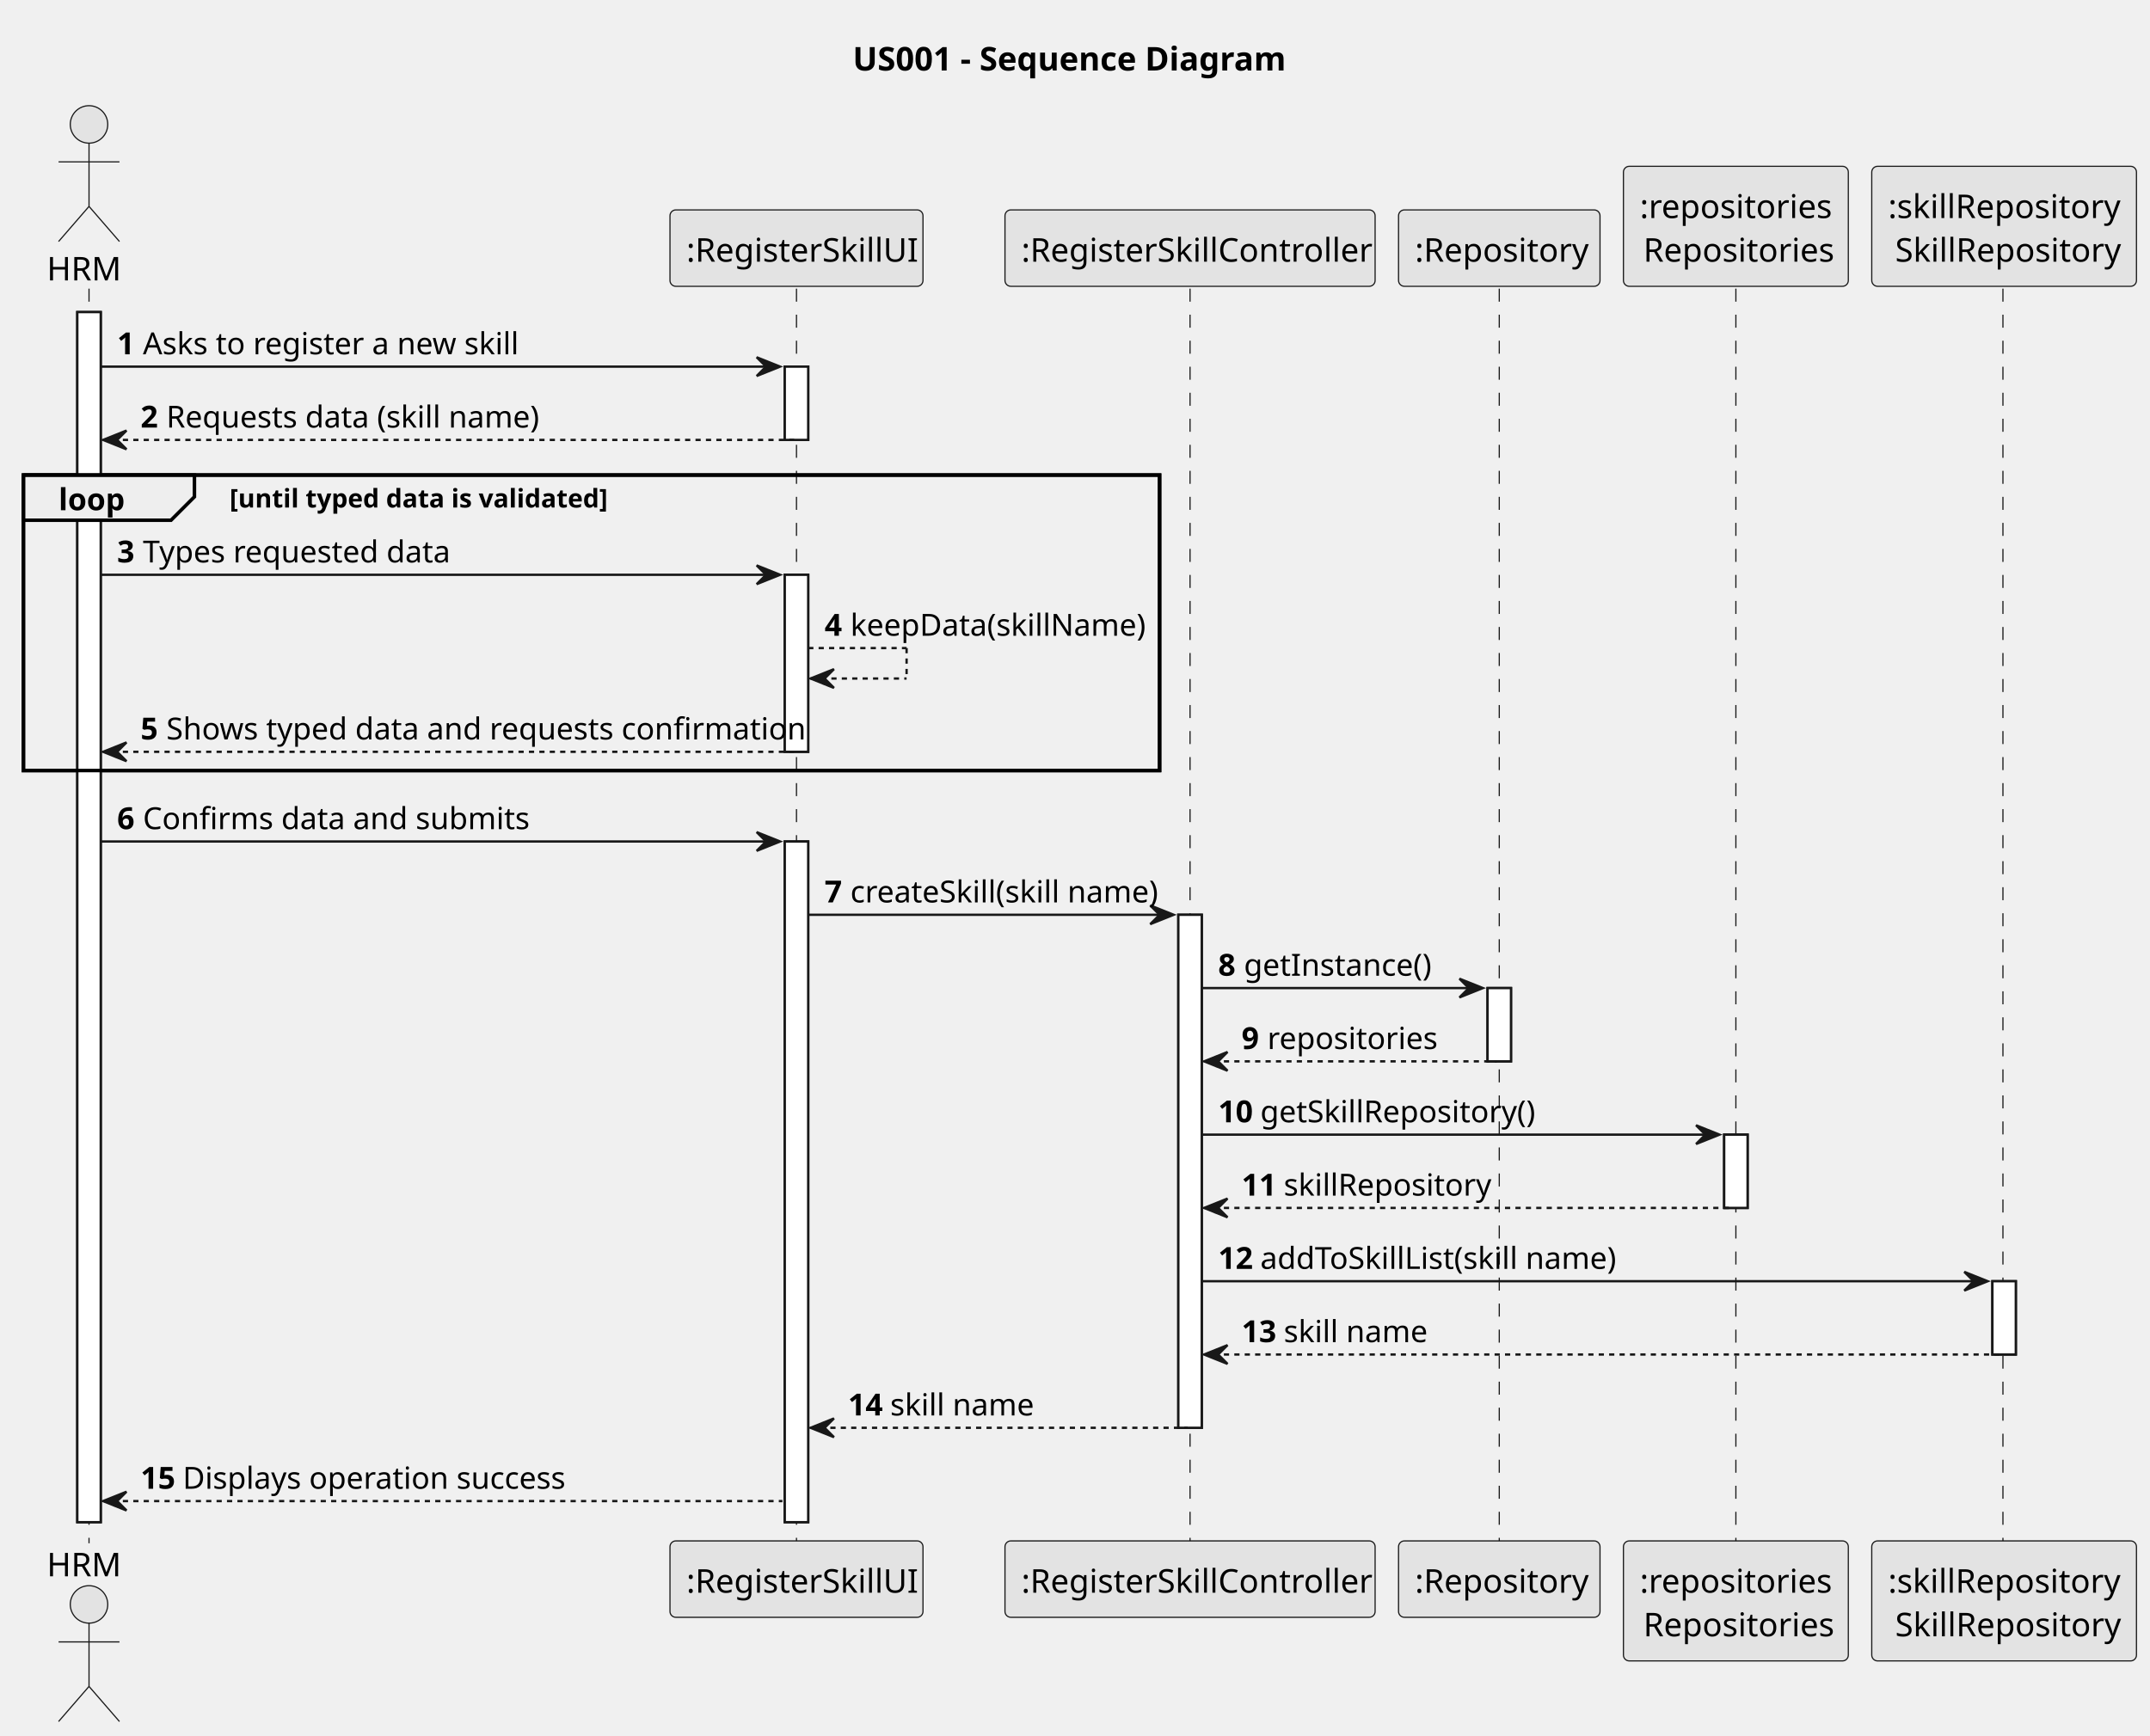
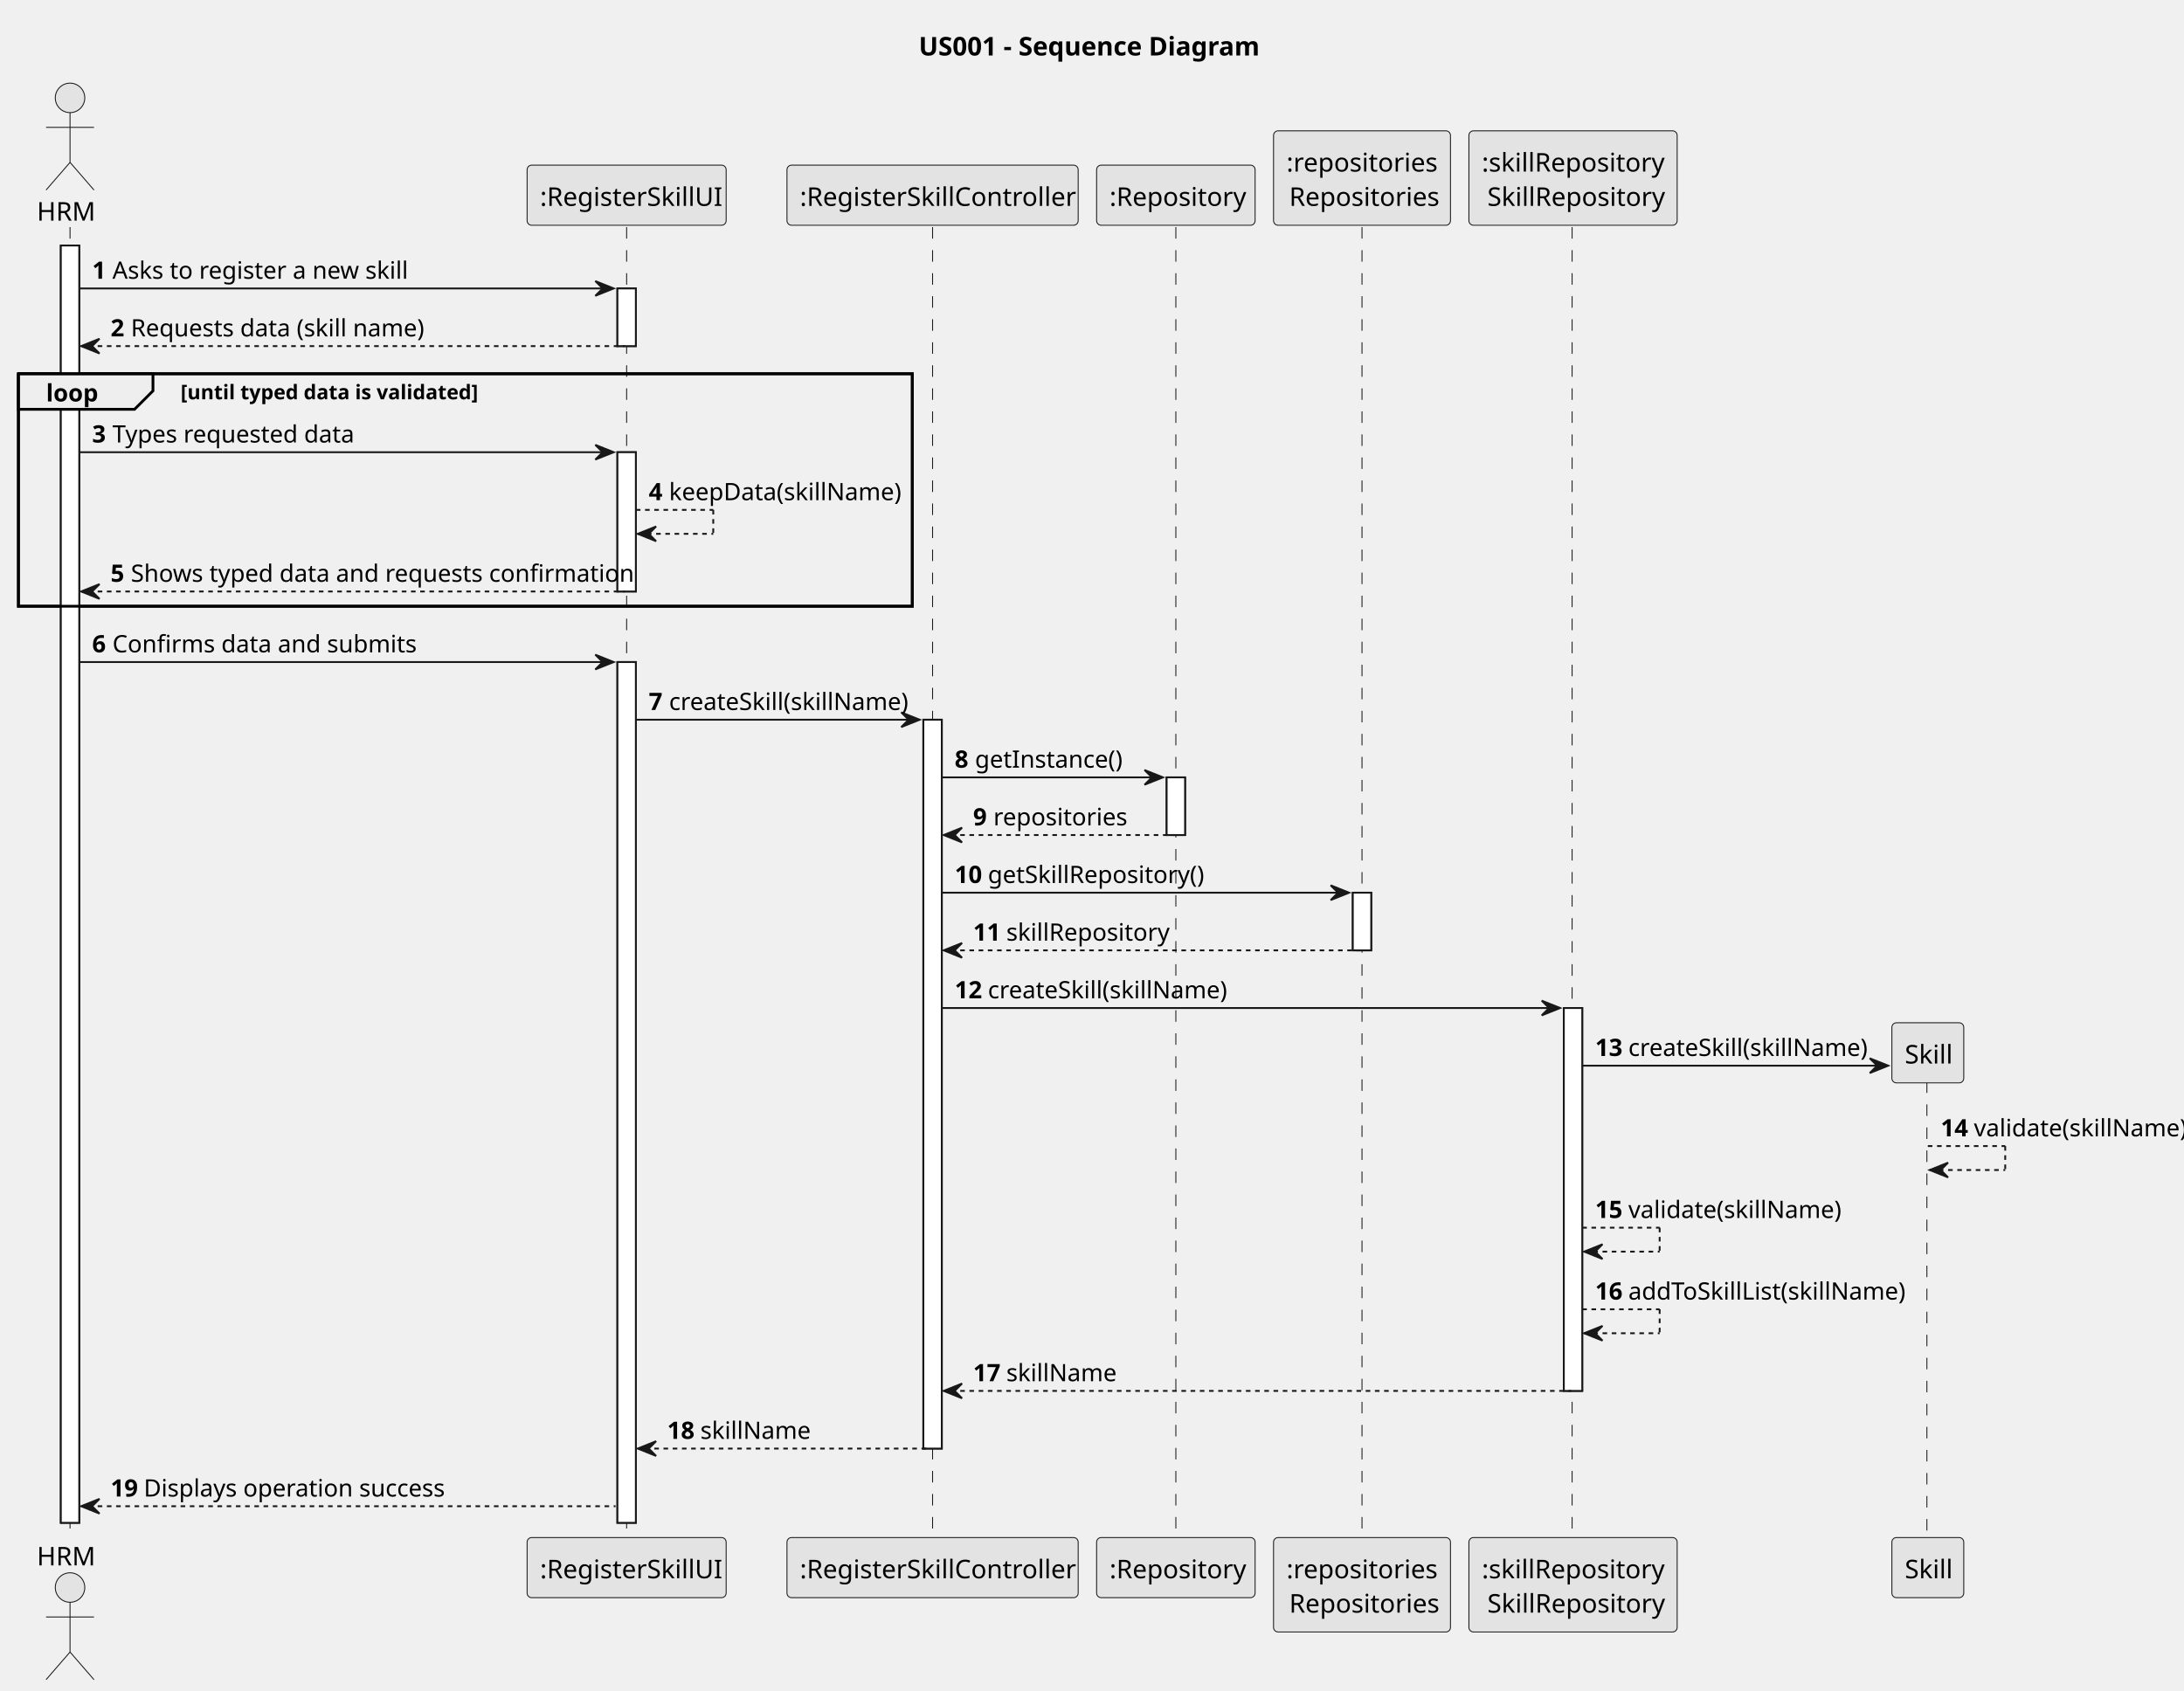
- <svg xmlns="http://www.w3.org/2000/svg" contentStyleType="text/css" height="667.8px" preserveAspectRatio="none" style="width:826px;height:667px;background:#FFFFFF;" version="1.1" viewBox="0 0 826 667" width="826.2px" zoomAndPan="magnify">
+ <svg xmlns="http://www.w3.org/2000/svg" contentStyleType="text/css" height="734.4px" preserveAspectRatio="none" style="width:948px;height:734px;background:#FFFFFF;" version="1.1" viewBox="0 0 948 734" width="948.8px" zoomAndPan="magnify">
  <defs />
  <g>
-     <text fill="#000000" font-family="sans-serif" font-size="12.6" font-weight="bold" lengthAdjust="spacing" textLength="169.2" x="327.6" y="27.097">US001 - Sequence Diagram</text>
-     <rect fill="#FFFFFF" height="464.991" style="stroke:#181818;stroke-width:0.9;" width="9" x="29.7" y="119.918" />
-     <rect fill="#FFFFFF" height="28.162" style="stroke:#181818;stroke-width:0.9;" width="9" x="301.5" y="140.88" />
-     <rect fill="#FFFFFF" height="68.024" style="stroke:#181818;stroke-width:0.9;" width="9" x="301.5" y="220.866" />
-     <rect fill="#FFFFFF" height="261.557" style="stroke:#181818;stroke-width:0.9;" width="9" x="301.5" y="323.351" />
-     <rect fill="#FFFFFF" height="197.133" style="stroke:#181818;stroke-width:0.9;" width="9" x="452.7" y="351.513" />
-     <rect fill="#FFFFFF" height="28.162" style="stroke:#181818;stroke-width:0.9;" width="9" x="571.5" y="379.675" />
-     <rect fill="#FFFFFF" height="28.162" style="stroke:#181818;stroke-width:0.9;" width="9" x="662.4" y="435.999" />
-     <rect fill="#FFFFFF" height="28.162" style="stroke:#181818;stroke-width:0.9;" width="9" x="765.45" y="492.323" />
-     <rect fill="none" height="113.548" style="stroke:#000000;stroke-width:1.35;" width="436.5" x="9" y="182.542" />
-     <line style="stroke:#181818;stroke-width:0.45;stroke-dasharray:5.0,5.0;" x1="34.2" x2="34.2" y1="110.918" y2="593.009" />
-     <line style="stroke:#181818;stroke-width:0.45;stroke-dasharray:5.0,5.0;" x1="306" x2="306" y1="110.918" y2="593.009" />
-     <line style="stroke:#181818;stroke-width:0.45;stroke-dasharray:5.0,5.0;" x1="457.2" x2="457.2" y1="110.918" y2="593.009" />
-     <line style="stroke:#181818;stroke-width:0.45;stroke-dasharray:5.0,5.0;" x1="576" x2="576" y1="110.918" y2="593.009" />
-     <line style="stroke:#181818;stroke-width:0.45;stroke-dasharray:5.0,5.0;" x1="666.9" x2="666.9" y1="110.918" y2="593.009" />
-     <line style="stroke:#181818;stroke-width:0.45;stroke-dasharray:5.0,5.0;" x1="769.5" x2="769.5" y1="110.918" y2="593.009" />
-     <text fill="#000000" font-family="sans-serif" font-size="12.6" lengthAdjust="spacing" textLength="27" x="18" y="107.756">HRM</text>
-     <ellipse cx="34.2" cy="47.809" fill="#E3E3E3" rx="7.2" ry="7.2" style="stroke:#181818;stroke-width:0.45;" />
-     <path d="M34.2,55.009 L34.2,79.309 M22.5,62.209 L45.9,62.209 M34.2,79.309 L22.5,92.809 M34.2,79.309 L45.9,92.809 " fill="none" style="stroke:#181818;stroke-width:0.45;" />
-     <text fill="#000000" font-family="sans-serif" font-size="12.6" lengthAdjust="spacing" textLength="27" x="18" y="605.705">HRM</text>
-     <ellipse cx="34.2" cy="616.518" fill="#E3E3E3" rx="7.2" ry="7.2" style="stroke:#181818;stroke-width:0.45;" />
-     <path d="M34.2,623.718 L34.2,648.018 M22.5,630.918 L45.9,630.918 M34.2,648.018 L22.5,661.518 M34.2,648.018 L45.9,661.518 " fill="none" style="stroke:#181818;stroke-width:0.45;" />
-     <rect fill="#E3E3E3" height="29.359" rx="2.25" ry="2.25" style="stroke:#181818;stroke-width:0.45;" width="97.2" x="257.4" y="80.659" />
-     <text fill="#000000" font-family="sans-serif" font-size="12.6" lengthAdjust="spacing" textLength="84.6" x="263.7" y="100.556">:RegisterSkillUI</text>
-     <rect fill="#E3E3E3" height="29.359" rx="2.25" ry="2.25" style="stroke:#181818;stroke-width:0.45;" width="97.2" x="257.4" y="592.109" />
-     <text fill="#000000" font-family="sans-serif" font-size="12.6" lengthAdjust="spacing" textLength="84.6" x="263.7" y="612.005">:RegisterSkillUI</text>
-     <rect fill="#E3E3E3" height="29.359" rx="2.25" ry="2.25" style="stroke:#181818;stroke-width:0.45;" width="142.2" x="386.1" y="80.659" />
-     <text fill="#000000" font-family="sans-serif" font-size="12.6" lengthAdjust="spacing" textLength="129.6" x="392.4" y="100.556">:RegisterSkillController</text>
-     <rect fill="#E3E3E3" height="29.359" rx="2.25" ry="2.25" style="stroke:#181818;stroke-width:0.45;" width="142.2" x="386.1" y="592.109" />
-     <text fill="#000000" font-family="sans-serif" font-size="12.6" lengthAdjust="spacing" textLength="129.6" x="392.4" y="612.005">:RegisterSkillController</text>
-     <rect fill="#E3E3E3" height="29.359" rx="2.25" ry="2.25" style="stroke:#181818;stroke-width:0.45;" width="77.4" x="537.3" y="80.659" />
-     <text fill="#000000" font-family="sans-serif" font-size="12.6" lengthAdjust="spacing" textLength="64.8" x="543.6" y="100.556">:Repository</text>
-     <rect fill="#E3E3E3" height="29.359" rx="2.25" ry="2.25" style="stroke:#181818;stroke-width:0.45;" width="77.4" x="537.3" y="592.109" />
-     <text fill="#000000" font-family="sans-serif" font-size="12.6" lengthAdjust="spacing" textLength="64.8" x="543.6" y="612.005">:Repository</text>
-     <rect fill="#E3E3E3" height="46.118" rx="2.25" ry="2.25" style="stroke:#181818;stroke-width:0.45;" width="86.4" x="623.7" y="63.9" />
-     <text fill="#000000" font-family="sans-serif" font-size="12.6" lengthAdjust="spacing" textLength="70.2" x="630" y="83.797">:repositories</text>
-     <text fill="#000000" font-family="sans-serif" font-size="12.6" lengthAdjust="spacing" textLength="71.1" x="631.35" y="100.556">Repositories</text>
-     <rect fill="#E3E3E3" height="46.118" rx="2.25" ry="2.25" style="stroke:#181818;stroke-width:0.45;" width="86.4" x="623.7" y="592.109" />
-     <text fill="#000000" font-family="sans-serif" font-size="12.6" lengthAdjust="spacing" textLength="70.2" x="630" y="612.005">:repositories</text>
-     <text fill="#000000" font-family="sans-serif" font-size="12.6" lengthAdjust="spacing" textLength="71.1" x="631.35" y="628.764">Repositories</text>
-     <rect fill="#E3E3E3" height="46.118" rx="2.25" ry="2.25" style="stroke:#181818;stroke-width:0.45;" width="101.7" x="719.1" y="63.9" />
-     <text fill="#000000" font-family="sans-serif" font-size="12.6" lengthAdjust="spacing" textLength="85.5" x="725.4" y="83.797">:skillRepository</text>
-     <text fill="#000000" font-family="sans-serif" font-size="12.6" lengthAdjust="spacing" textLength="83.7" x="728.1" y="100.556">SkillRepository</text>
-     <rect fill="#E3E3E3" height="46.118" rx="2.25" ry="2.25" style="stroke:#181818;stroke-width:0.45;" width="101.7" x="719.1" y="592.109" />
-     <text fill="#000000" font-family="sans-serif" font-size="12.6" lengthAdjust="spacing" textLength="85.5" x="725.4" y="612.005">:skillRepository</text>
-     <text fill="#000000" font-family="sans-serif" font-size="12.6" lengthAdjust="spacing" textLength="83.7" x="728.1" y="628.764">SkillRepository</text>
-     <rect fill="#FFFFFF" height="464.991" style="stroke:#181818;stroke-width:0.9;" width="9" x="29.7" y="119.918" />
-     <rect fill="#FFFFFF" height="28.162" style="stroke:#181818;stroke-width:0.9;" width="9" x="301.5" y="140.88" />
-     <rect fill="#FFFFFF" height="68.024" style="stroke:#181818;stroke-width:0.9;" width="9" x="301.5" y="220.866" />
-     <rect fill="#FFFFFF" height="261.557" style="stroke:#181818;stroke-width:0.9;" width="9" x="301.5" y="323.351" />
-     <rect fill="#FFFFFF" height="197.133" style="stroke:#181818;stroke-width:0.9;" width="9" x="452.7" y="351.513" />
-     <rect fill="#FFFFFF" height="28.162" style="stroke:#181818;stroke-width:0.9;" width="9" x="571.5" y="379.675" />
-     <rect fill="#FFFFFF" height="28.162" style="stroke:#181818;stroke-width:0.9;" width="9" x="662.4" y="435.999" />
-     <rect fill="#FFFFFF" height="28.162" style="stroke:#181818;stroke-width:0.9;" width="9" x="765.45" y="492.323" />
-     <polygon fill="#181818" points="290.7,137.28,299.7,140.88,290.7,144.48,294.3,140.88" style="stroke:#181818;stroke-width:0.9;" />
-     <line style="stroke:#181818;stroke-width:0.9;" x1="38.7" x2="296.1" y1="140.88" y2="140.88" />
-     <text fill="#000000" font-family="sans-serif" font-size="11.7" font-weight="bold" lengthAdjust="spacing" textLength="6.3" x="45" y="136.143">1</text>
-     <text fill="#000000" font-family="sans-serif" font-size="11.7" lengthAdjust="spacing" textLength="141.3" x="54.9" y="136.143">Asks to register a new skill</text>
-     <polygon fill="#181818" points="48.6,165.442,39.6,169.042,48.6,172.642,45,169.042" style="stroke:#181818;stroke-width:0.9;" />
-     <line style="stroke:#181818;stroke-width:0.9;stroke-dasharray:2.0,2.0;" x1="43.2" x2="305.1" y1="169.042" y2="169.042" />
-     <text fill="#000000" font-family="sans-serif" font-size="11.7" font-weight="bold" lengthAdjust="spacing" textLength="6.3" x="54" y="164.305">2</text>
-     <text fill="#000000" font-family="sans-serif" font-size="11.7" lengthAdjust="spacing" textLength="139.5" x="63.9" y="164.305">Requests data (skill name)</text>
-     <path d="M9,182.542 L74.7,182.542 L74.7,190.904 L65.7,199.904 L9,199.904 L9,182.542 " fill="#EEEEEE" style="stroke:#000000;stroke-width:1.35;" />
-     <rect fill="none" height="113.548" style="stroke:#000000;stroke-width:1.35;" width="436.5" x="9" y="182.542" />
-     <text fill="#000000" font-family="sans-serif" font-size="11.7" font-weight="bold" lengthAdjust="spacing" textLength="25.2" x="22.5" y="196.067">loop</text>
-     <text fill="#000000" font-family="sans-serif" font-size="9.9" font-weight="bold" lengthAdjust="spacing" textLength="141.3" x="88.2" y="195.025">[until typed data is validated]</text>
-     <polygon fill="#181818" points="290.7,217.266,299.7,220.866,290.7,224.466,294.3,220.866" style="stroke:#181818;stroke-width:0.9;" />
-     <line style="stroke:#181818;stroke-width:0.9;" x1="38.7" x2="296.1" y1="220.866" y2="220.866" />
-     <text fill="#000000" font-family="sans-serif" font-size="11.7" font-weight="bold" lengthAdjust="spacing" textLength="6.3" x="45" y="216.129">3</text>
-     <text fill="#000000" font-family="sans-serif" font-size="11.7" lengthAdjust="spacing" textLength="112.5" x="54.9" y="216.129">Types requested data</text>
-     <line style="stroke:#181818;stroke-width:0.9;stroke-dasharray:2.0,2.0;" x1="310.5" x2="348.3" y1="249.028" y2="249.028" />
-     <line style="stroke:#181818;stroke-width:0.9;stroke-dasharray:2.0,2.0;" x1="348.3" x2="348.3" y1="249.028" y2="260.728" />
-     <line style="stroke:#181818;stroke-width:0.9;stroke-dasharray:2.0,2.0;" x1="311.4" x2="348.3" y1="260.728" y2="260.728" />
-     <polygon fill="#181818" points="320.4,257.127,311.4,260.728,320.4,264.327,316.8,260.728" style="stroke:#181818;stroke-width:0.9;" />
-     <text fill="#000000" font-family="sans-serif" font-size="11.7" font-weight="bold" lengthAdjust="spacing" textLength="6.3" x="316.8" y="244.291">4</text>
-     <text fill="#000000" font-family="sans-serif" font-size="11.7" lengthAdjust="spacing" textLength="108" x="326.7" y="244.291">keepData(skillName)</text>
-     <polygon fill="#181818" points="48.6,285.289,39.6,288.889,48.6,292.49,45,288.889" style="stroke:#181818;stroke-width:0.9;" />
-     <line style="stroke:#181818;stroke-width:0.9;stroke-dasharray:2.0,2.0;" x1="43.2" x2="305.1" y1="288.889" y2="288.889" />
-     <text fill="#000000" font-family="sans-serif" font-size="11.7" font-weight="bold" lengthAdjust="spacing" textLength="6.3" x="54" y="284.153">5</text>
-     <text fill="#000000" font-family="sans-serif" font-size="11.7" lengthAdjust="spacing" textLength="231.3" x="63.9" y="284.153">Shows typed data and requests confirmation</text>
-     <polygon fill="#181818" points="290.7,319.751,299.7,323.351,290.7,326.951,294.3,323.351" style="stroke:#181818;stroke-width:0.9;" />
-     <line style="stroke:#181818;stroke-width:0.9;" x1="38.7" x2="296.1" y1="323.351" y2="323.351" />
-     <text fill="#000000" font-family="sans-serif" font-size="11.7" font-weight="bold" lengthAdjust="spacing" textLength="6.3" x="45" y="318.615">6</text>
-     <text fill="#000000" font-family="sans-serif" font-size="11.7" lengthAdjust="spacing" textLength="139.5" x="54.9" y="318.615">Confirms data and submits</text>
-     <polygon fill="#181818" points="441.9,347.913,450.9,351.513,441.9,355.113,445.5,351.513" style="stroke:#181818;stroke-width:0.9;" />
-     <line style="stroke:#181818;stroke-width:0.9;" x1="310.5" x2="447.3" y1="351.513" y2="351.513" />
-     <text fill="#000000" font-family="sans-serif" font-size="11.7" font-weight="bold" lengthAdjust="spacing" textLength="6.3" x="316.8" y="346.777">7</text>
-     <text fill="#000000" font-family="sans-serif" font-size="11.7" lengthAdjust="spacing" textLength="115.2" x="326.7" y="346.777">createSkill(skill name)</text>
-     <polygon fill="#181818" points="560.7,376.075,569.7,379.675,560.7,383.275,564.3,379.675" style="stroke:#181818;stroke-width:0.9;" />
-     <line style="stroke:#181818;stroke-width:0.9;" x1="461.7" x2="566.1" y1="379.675" y2="379.675" />
-     <text fill="#000000" font-family="sans-serif" font-size="11.7" font-weight="bold" lengthAdjust="spacing" textLength="6.3" x="468" y="374.939">8</text>
-     <text fill="#000000" font-family="sans-serif" font-size="11.7" lengthAdjust="spacing" textLength="67.5" x="477.9" y="374.939">getInstance()</text>
-     <polygon fill="#181818" points="471.6,404.237,462.6,407.837,471.6,411.437,468,407.837" style="stroke:#181818;stroke-width:0.9;" />
-     <line style="stroke:#181818;stroke-width:0.9;stroke-dasharray:2.0,2.0;" x1="466.2" x2="575.1" y1="407.837" y2="407.837" />
-     <text fill="#000000" font-family="sans-serif" font-size="11.7" font-weight="bold" lengthAdjust="spacing" textLength="6.3" x="477" y="403.101">9</text>
-     <text fill="#000000" font-family="sans-serif" font-size="11.7" lengthAdjust="spacing" textLength="60.3" x="486.9" y="403.101">repositories</text>
-     <polygon fill="#181818" points="651.6,432.399,660.6,435.999,651.6,439.599,655.2,435.999" style="stroke:#181818;stroke-width:0.9;" />
-     <line style="stroke:#181818;stroke-width:0.9;" x1="461.7" x2="657" y1="435.999" y2="435.999" />
-     <text fill="#000000" font-family="sans-serif" font-size="11.7" font-weight="bold" lengthAdjust="spacing" textLength="12.6" x="468" y="431.263">10</text>
-     <text fill="#000000" font-family="sans-serif" font-size="11.7" lengthAdjust="spacing" textLength="101.7" x="484.2" y="431.263">getSkillRepository()</text>
-     <polygon fill="#181818" points="471.6,460.561,462.6,464.161,471.6,467.761,468,464.161" style="stroke:#181818;stroke-width:0.9;" />
-     <line style="stroke:#181818;stroke-width:0.9;stroke-dasharray:2.0,2.0;" x1="466.2" x2="666" y1="464.161" y2="464.161" />
-     <text fill="#000000" font-family="sans-serif" font-size="11.7" font-weight="bold" lengthAdjust="spacing" textLength="12.6" x="477" y="459.425">11</text>
-     <text fill="#000000" font-family="sans-serif" font-size="11.7" lengthAdjust="spacing" textLength="76.5" x="493.2" y="459.425">skillRepository</text>
-     <polygon fill="#181818" points="754.65,488.723,763.65,492.323,754.65,495.923,758.25,492.323" style="stroke:#181818;stroke-width:0.9;" />
-     <line style="stroke:#181818;stroke-width:0.9;" x1="461.7" x2="760.05" y1="492.323" y2="492.323" />
-     <text fill="#000000" font-family="sans-serif" font-size="11.7" font-weight="bold" lengthAdjust="spacing" textLength="12.6" x="468" y="487.586">12</text>
-     <text fill="#000000" font-family="sans-serif" font-size="11.7" lengthAdjust="spacing" textLength="133.2" x="484.2" y="487.586">addToSkillList(skill name)</text>
-     <polygon fill="#181818" points="471.6,516.885,462.6,520.485,471.6,524.085,468,520.485" style="stroke:#181818;stroke-width:0.9;" />
-     <line style="stroke:#181818;stroke-width:0.9;stroke-dasharray:2.0,2.0;" x1="466.2" x2="769.05" y1="520.485" y2="520.485" />
-     <text fill="#000000" font-family="sans-serif" font-size="11.7" font-weight="bold" lengthAdjust="spacing" textLength="12.6" x="477" y="515.748">13</text>
-     <text fill="#000000" font-family="sans-serif" font-size="11.7" lengthAdjust="spacing" textLength="53.1" x="493.2" y="515.748">skill name</text>
-     <polygon fill="#181818" points="320.4,545.047,311.4,548.647,320.4,552.247,316.8,548.647" style="stroke:#181818;stroke-width:0.9;" />
-     <line style="stroke:#181818;stroke-width:0.9;stroke-dasharray:2.0,2.0;" x1="315" x2="456.3" y1="548.647" y2="548.647" />
-     <text fill="#000000" font-family="sans-serif" font-size="11.7" font-weight="bold" lengthAdjust="spacing" textLength="12.6" x="325.8" y="543.91">14</text>
-     <text fill="#000000" font-family="sans-serif" font-size="11.7" lengthAdjust="spacing" textLength="53.1" x="342" y="543.91">skill name</text>
-     <polygon fill="#181818" points="48.6,573.209,39.6,576.809,48.6,580.409,45,576.809" style="stroke:#181818;stroke-width:0.9;" />
-     <line style="stroke:#181818;stroke-width:0.9;stroke-dasharray:2.0,2.0;" x1="43.2" x2="300.6" y1="576.809" y2="576.809" />
-     <text fill="#000000" font-family="sans-serif" font-size="11.7" font-weight="bold" lengthAdjust="spacing" textLength="12.6" x="54" y="572.072">15</text>
-     <text fill="#000000" font-family="sans-serif" font-size="11.7" lengthAdjust="spacing" textLength="144" x="70.2" y="572.072">Displays operation success</text>
+     <text fill="#000000" font-family="sans-serif" font-size="11.2" font-weight="bold" lengthAdjust="spacing" textLength="150.4" x="398.8" y="24.086">US001 - Sequence Diagram</text>
+     <rect fill="#FFFFFF" height="554.52" style="stroke:#181818;stroke-width:0.8;" width="8" x="26.4" y="106.594" />
+     <rect fill="#FFFFFF" height="25.033" style="stroke:#181818;stroke-width:0.8;" width="8" x="268" y="125.227" />
+     <rect fill="#FFFFFF" height="60.466" style="stroke:#181818;stroke-width:0.8;" width="8" x="268" y="196.325" />
+     <rect fill="#FFFFFF" height="373.691" style="stroke:#181818;stroke-width:0.8;" width="8" x="268" y="287.423" />
+     <rect fill="#FFFFFF" height="316.425" style="stroke:#181818;stroke-width:0.8;" width="8" x="400.8" y="312.456" />
+     <rect fill="#FFFFFF" height="25.033" style="stroke:#181818;stroke-width:0.8;" width="8" x="506.4" y="337.489" />
+     <rect fill="#FFFFFF" height="25.033" style="stroke:#181818;stroke-width:0.8;" width="8" x="587.2" y="387.555" />
+     <rect fill="#FFFFFF" height="166.228" style="stroke:#181818;stroke-width:0.8;" width="8" x="678.8" y="437.62" />
+     <rect fill="none" height="100.931" style="stroke:#000000;stroke-width:1.2;" width="388" x="8" y="162.259" />
+     <line style="stroke:#181818;stroke-width:0.4;stroke-dasharray:5.0,5.0;" x1="30.4" x2="30.4" y1="98.594" y2="668.314" />
+     <line style="stroke:#181818;stroke-width:0.4;stroke-dasharray:5.0,5.0;" x1="272" x2="272" y1="98.594" y2="668.314" />
+     <line style="stroke:#181818;stroke-width:0.4;stroke-dasharray:5.0,5.0;" x1="404.8" x2="404.8" y1="98.594" y2="668.314" />
+     <line style="stroke:#181818;stroke-width:0.4;stroke-dasharray:5.0,5.0;" x1="510.4" x2="510.4" y1="98.594" y2="668.314" />
+     <line style="stroke:#181818;stroke-width:0.4;stroke-dasharray:5.0,5.0;" x1="591.2" x2="591.2" y1="98.594" y2="668.314" />
+     <line style="stroke:#181818;stroke-width:0.4;stroke-dasharray:5.0,5.0;" x1="682.4" x2="682.4" y1="98.594" y2="668.314" />
+     <line style="stroke:#181818;stroke-width:0.4;stroke-dasharray:5.0,5.0;" x1="836.4" x2="836.4" y1="469.469" y2="668.314" />
+     <text fill="#000000" font-family="sans-serif" font-size="11.2" lengthAdjust="spacing" textLength="24" x="16" y="95.783">HRM</text>
+     <ellipse cx="30.4" cy="42.497" fill="#E3E3E3" rx="6.4" ry="6.4" style="stroke:#181818;stroke-width:0.4;" />
+     <path d="M30.4,48.897 L30.4,70.497 M20,55.297 L40.8,55.297 M30.4,70.497 L20,82.497 M30.4,70.497 L40.8,82.497 " fill="none" style="stroke:#181818;stroke-width:0.4;" />
+     <text fill="#000000" font-family="sans-serif" font-size="11.2" lengthAdjust="spacing" textLength="24" x="16" y="679.6">HRM</text>
+     <ellipse cx="30.4" cy="689.211" fill="#E3E3E3" rx="6.4" ry="6.4" style="stroke:#181818;stroke-width:0.4;" />
+     <path d="M30.4,695.611 L30.4,717.211 M20,702.011 L40.8,702.011 M30.4,717.211 L20,729.211 M30.4,717.211 L40.8,729.211 " fill="none" style="stroke:#181818;stroke-width:0.4;" />
+     <rect fill="#E3E3E3" height="26.097" rx="2" ry="2" style="stroke:#181818;stroke-width:0.4;" width="86.4" x="228.8" y="71.697" />
+     <text fill="#000000" font-family="sans-serif" font-size="11.2" lengthAdjust="spacing" textLength="75.2" x="234.4" y="89.383">:RegisterSkillUI</text>
+     <rect fill="#E3E3E3" height="26.097" rx="2" ry="2" style="stroke:#181818;stroke-width:0.4;" width="86.4" x="228.8" y="667.514" />
+     <text fill="#000000" font-family="sans-serif" font-size="11.2" lengthAdjust="spacing" textLength="75.2" x="234.4" y="685.2">:RegisterSkillUI</text>
+     <rect fill="#E3E3E3" height="26.097" rx="2" ry="2" style="stroke:#181818;stroke-width:0.4;" width="126.4" x="341.6" y="71.697" />
+     <text fill="#000000" font-family="sans-serif" font-size="11.2" lengthAdjust="spacing" textLength="115.2" x="347.2" y="89.383">:RegisterSkillController</text>
+     <rect fill="#E3E3E3" height="26.097" rx="2" ry="2" style="stroke:#181818;stroke-width:0.4;" width="126.4" x="341.6" y="667.514" />
+     <text fill="#000000" font-family="sans-serif" font-size="11.2" lengthAdjust="spacing" textLength="115.2" x="347.2" y="685.2">:RegisterSkillController</text>
+     <rect fill="#E3E3E3" height="26.097" rx="2" ry="2" style="stroke:#181818;stroke-width:0.4;" width="68.8" x="476" y="71.697" />
+     <text fill="#000000" font-family="sans-serif" font-size="11.2" lengthAdjust="spacing" textLength="57.6" x="481.6" y="89.383">:Repository</text>
+     <rect fill="#E3E3E3" height="26.097" rx="2" ry="2" style="stroke:#181818;stroke-width:0.4;" width="68.8" x="476" y="667.514" />
+     <text fill="#000000" font-family="sans-serif" font-size="11.2" lengthAdjust="spacing" textLength="57.6" x="481.6" y="685.2">:Repository</text>
+     <rect fill="#E3E3E3" height="40.994" rx="2" ry="2" style="stroke:#181818;stroke-width:0.4;" width="76.8" x="552.8" y="56.8" />
+     <text fill="#000000" font-family="sans-serif" font-size="11.2" lengthAdjust="spacing" textLength="62.4" x="558.4" y="74.486">:repositories</text>
+     <text fill="#000000" font-family="sans-serif" font-size="11.2" lengthAdjust="spacing" textLength="63.2" x="559.6" y="89.383">Repositories</text>
+     <rect fill="#E3E3E3" height="40.994" rx="2" ry="2" style="stroke:#181818;stroke-width:0.4;" width="76.8" x="552.8" y="667.514" />
+     <text fill="#000000" font-family="sans-serif" font-size="11.2" lengthAdjust="spacing" textLength="62.4" x="558.4" y="685.2">:repositories</text>
+     <text fill="#000000" font-family="sans-serif" font-size="11.2" lengthAdjust="spacing" textLength="63.2" x="559.6" y="700.097">Repositories</text>
+     <rect fill="#E3E3E3" height="40.994" rx="2" ry="2" style="stroke:#181818;stroke-width:0.4;" width="90.4" x="637.6" y="56.8" />
+     <text fill="#000000" font-family="sans-serif" font-size="11.2" lengthAdjust="spacing" textLength="76" x="643.2" y="74.486">:skillRepository</text>
+     <text fill="#000000" font-family="sans-serif" font-size="11.2" lengthAdjust="spacing" textLength="74.4" x="645.6" y="89.383">SkillRepository</text>
+     <rect fill="#E3E3E3" height="40.994" rx="2" ry="2" style="stroke:#181818;stroke-width:0.4;" width="90.4" x="637.6" y="667.514" />
+     <text fill="#000000" font-family="sans-serif" font-size="11.2" lengthAdjust="spacing" textLength="76" x="643.2" y="685.2">:skillRepository</text>
+     <text fill="#000000" font-family="sans-serif" font-size="11.2" lengthAdjust="spacing" textLength="74.4" x="645.6" y="700.097">SkillRepository</text>
+     <rect fill="#E3E3E3" height="26.097" rx="2" ry="2" style="stroke:#181818;stroke-width:0.4;" width="31.2" x="821.2" y="667.514" />
+     <text fill="#000000" font-family="sans-serif" font-size="11.2" lengthAdjust="spacing" textLength="20" x="826.8" y="685.2">Skill</text>
+     <rect fill="#FFFFFF" height="554.52" style="stroke:#181818;stroke-width:0.8;" width="8" x="26.4" y="106.594" />
+     <rect fill="#FFFFFF" height="25.033" style="stroke:#181818;stroke-width:0.8;" width="8" x="268" y="125.227" />
+     <rect fill="#FFFFFF" height="60.466" style="stroke:#181818;stroke-width:0.8;" width="8" x="268" y="196.325" />
+     <rect fill="#FFFFFF" height="373.691" style="stroke:#181818;stroke-width:0.8;" width="8" x="268" y="287.423" />
+     <rect fill="#FFFFFF" height="316.425" style="stroke:#181818;stroke-width:0.8;" width="8" x="400.8" y="312.456" />
+     <rect fill="#FFFFFF" height="25.033" style="stroke:#181818;stroke-width:0.8;" width="8" x="506.4" y="337.489" />
+     <rect fill="#FFFFFF" height="25.033" style="stroke:#181818;stroke-width:0.8;" width="8" x="587.2" y="387.555" />
+     <rect fill="#FFFFFF" height="166.228" style="stroke:#181818;stroke-width:0.8;" width="8" x="678.8" y="437.62" />
+     <polygon fill="#181818" points="258.4,122.027,266.4,125.227,258.4,128.427,261.6,125.227" style="stroke:#181818;stroke-width:0.8;" />
+     <line style="stroke:#181818;stroke-width:0.8;" x1="34.4" x2="263.2" y1="125.227" y2="125.227" />
+     <text fill="#000000" font-family="sans-serif" font-size="10.4" font-weight="bold" lengthAdjust="spacing" textLength="5.6" x="40" y="121.016">1</text>
+     <text fill="#000000" font-family="sans-serif" font-size="10.4" lengthAdjust="spacing" textLength="125.6" x="48.8" y="121.016">Asks to register a new skill</text>
+     <polygon fill="#181818" points="43.2,147.059,35.2,150.259,43.2,153.459,40,150.259" style="stroke:#181818;stroke-width:0.8;" />
+     <line style="stroke:#181818;stroke-width:0.8;stroke-dasharray:2.0,2.0;" x1="38.4" x2="271.2" y1="150.259" y2="150.259" />
+     <text fill="#000000" font-family="sans-serif" font-size="10.4" font-weight="bold" lengthAdjust="spacing" textLength="5.6" x="48" y="146.049">2</text>
+     <text fill="#000000" font-family="sans-serif" font-size="10.4" lengthAdjust="spacing" textLength="124" x="56.8" y="146.049">Requests data (skill name)</text>
+     <path d="M8,162.259 L66.4,162.259 L66.4,169.692 L58.4,177.692 L8,177.692 L8,162.259 " fill="#EEEEEE" style="stroke:#000000;stroke-width:1.2;" />
+     <rect fill="none" height="100.931" style="stroke:#000000;stroke-width:1.2;" width="388" x="8" y="162.259" />
+     <text fill="#000000" font-family="sans-serif" font-size="10.4" font-weight="bold" lengthAdjust="spacing" textLength="22.4" x="20" y="174.282">loop</text>
+     <text fill="#000000" font-family="sans-serif" font-size="8.8" font-weight="bold" lengthAdjust="spacing" textLength="125.6" x="78.4" y="173.356">[until typed data is validated]</text>
+     <polygon fill="#181818" points="258.4,193.125,266.4,196.325,258.4,199.525,261.6,196.325" style="stroke:#181818;stroke-width:0.8;" />
+     <line style="stroke:#181818;stroke-width:0.8;" x1="34.4" x2="263.2" y1="196.325" y2="196.325" />
+     <text fill="#000000" font-family="sans-serif" font-size="10.4" font-weight="bold" lengthAdjust="spacing" textLength="5.6" x="40" y="192.115">3</text>
+     <text fill="#000000" font-family="sans-serif" font-size="10.4" lengthAdjust="spacing" textLength="100" x="48.8" y="192.115">Types requested data</text>
+     <line style="stroke:#181818;stroke-width:0.8;stroke-dasharray:2.0,2.0;" x1="276" x2="309.6" y1="221.358" y2="221.358" />
+     <line style="stroke:#181818;stroke-width:0.8;stroke-dasharray:2.0,2.0;" x1="309.6" x2="309.6" y1="221.358" y2="231.758" />
+     <line style="stroke:#181818;stroke-width:0.8;stroke-dasharray:2.0,2.0;" x1="276.8" x2="309.6" y1="231.758" y2="231.758" />
+     <polygon fill="#181818" points="284.8,228.558,276.8,231.758,284.8,234.958,281.6,231.758" style="stroke:#181818;stroke-width:0.8;" />
+     <text fill="#000000" font-family="sans-serif" font-size="10.4" font-weight="bold" lengthAdjust="spacing" textLength="5.6" x="281.6" y="217.148">4</text>
+     <text fill="#000000" font-family="sans-serif" font-size="10.4" lengthAdjust="spacing" textLength="96" x="290.4" y="217.148">keepData(skillName)</text>
+     <polygon fill="#181818" points="43.2,253.591,35.2,256.791,43.2,259.991,40,256.791" style="stroke:#181818;stroke-width:0.8;" />
+     <line style="stroke:#181818;stroke-width:0.8;stroke-dasharray:2.0,2.0;" x1="38.4" x2="271.2" y1="256.791" y2="256.791" />
+     <text fill="#000000" font-family="sans-serif" font-size="10.4" font-weight="bold" lengthAdjust="spacing" textLength="5.6" x="48" y="252.581">5</text>
+     <text fill="#000000" font-family="sans-serif" font-size="10.4" lengthAdjust="spacing" textLength="205.6" x="56.8" y="252.581">Shows typed data and requests confirmation</text>
+     <polygon fill="#181818" points="258.4,284.223,266.4,287.423,258.4,290.623,261.6,287.423" style="stroke:#181818;stroke-width:0.8;" />
+     <line style="stroke:#181818;stroke-width:0.8;" x1="34.4" x2="263.2" y1="287.423" y2="287.423" />
+     <text fill="#000000" font-family="sans-serif" font-size="10.4" font-weight="bold" lengthAdjust="spacing" textLength="5.6" x="40" y="283.213">6</text>
+     <text fill="#000000" font-family="sans-serif" font-size="10.4" lengthAdjust="spacing" textLength="124" x="48.8" y="283.213">Confirms data and submits</text>
+     <polygon fill="#181818" points="391.2,309.256,399.2,312.456,391.2,315.656,394.4,312.456" style="stroke:#181818;stroke-width:0.8;" />
+     <line style="stroke:#181818;stroke-width:0.8;" x1="276" x2="396" y1="312.456" y2="312.456" />
+     <text fill="#000000" font-family="sans-serif" font-size="10.4" font-weight="bold" lengthAdjust="spacing" textLength="5.6" x="281.6" y="308.246">7</text>
+     <text fill="#000000" font-family="sans-serif" font-size="10.4" lengthAdjust="spacing" textLength="100.8" x="290.4" y="308.246">createSkill(skillName)</text>
+     <polygon fill="#181818" points="496.8,334.289,504.8,337.489,496.8,340.689,500,337.489" style="stroke:#181818;stroke-width:0.8;" />
+     <line style="stroke:#181818;stroke-width:0.8;" x1="408.8" x2="501.6" y1="337.489" y2="337.489" />
+     <text fill="#000000" font-family="sans-serif" font-size="10.4" font-weight="bold" lengthAdjust="spacing" textLength="5.6" x="414.4" y="333.279">8</text>
+     <text fill="#000000" font-family="sans-serif" font-size="10.4" lengthAdjust="spacing" textLength="60" x="423.2" y="333.279">getInstance()</text>
+     <polygon fill="#181818" points="417.6,359.322,409.6,362.522,417.6,365.722,414.4,362.522" style="stroke:#181818;stroke-width:0.8;" />
+     <line style="stroke:#181818;stroke-width:0.8;stroke-dasharray:2.0,2.0;" x1="412.8" x2="509.6" y1="362.522" y2="362.522" />
+     <text fill="#000000" font-family="sans-serif" font-size="10.4" font-weight="bold" lengthAdjust="spacing" textLength="5.6" x="422.4" y="358.312">9</text>
+     <text fill="#000000" font-family="sans-serif" font-size="10.4" lengthAdjust="spacing" textLength="53.6" x="431.2" y="358.312">repositories</text>
+     <polygon fill="#181818" points="577.6,384.355,585.6,387.555,577.6,390.755,580.8,387.555" style="stroke:#181818;stroke-width:0.8;" />
+     <line style="stroke:#181818;stroke-width:0.8;" x1="408.8" x2="582.4" y1="387.555" y2="387.555" />
+     <text fill="#000000" font-family="sans-serif" font-size="10.4" font-weight="bold" lengthAdjust="spacing" textLength="11.2" x="414.4" y="383.344">10</text>
+     <text fill="#000000" font-family="sans-serif" font-size="10.4" lengthAdjust="spacing" textLength="90.4" x="428.8" y="383.344">getSkillRepository()</text>
+     <polygon fill="#181818" points="417.6,409.387,409.6,412.587,417.6,415.788,414.4,412.587" style="stroke:#181818;stroke-width:0.8;" />
+     <line style="stroke:#181818;stroke-width:0.8;stroke-dasharray:2.0,2.0;" x1="412.8" x2="590.4" y1="412.587" y2="412.587" />
+     <text fill="#000000" font-family="sans-serif" font-size="10.4" font-weight="bold" lengthAdjust="spacing" textLength="11.2" x="422.4" y="408.377">11</text>
+     <text fill="#000000" font-family="sans-serif" font-size="10.4" lengthAdjust="spacing" textLength="68" x="436.8" y="408.377">skillRepository</text>
+     <polygon fill="#181818" points="669.2,434.42,677.2,437.62,669.2,440.82,672.4,437.62" style="stroke:#181818;stroke-width:0.8;" />
+     <line style="stroke:#181818;stroke-width:0.8;" x1="408.8" x2="674" y1="437.62" y2="437.62" />
+     <text fill="#000000" font-family="sans-serif" font-size="10.4" font-weight="bold" lengthAdjust="spacing" textLength="11.2" x="414.4" y="433.41">12</text>
+     <text fill="#000000" font-family="sans-serif" font-size="10.4" lengthAdjust="spacing" textLength="100.8" x="428.8" y="433.41">createSkill(skillName)</text>
+     <polygon fill="#181818" points="811.6,459.453,819.6,462.653,811.6,465.853,814.8,462.653" style="stroke:#181818;stroke-width:0.8;" />
+     <line style="stroke:#181818;stroke-width:0.8;" x1="686.8" x2="816.4" y1="462.653" y2="462.653" />
+     <text fill="#000000" font-family="sans-serif" font-size="10.4" font-weight="bold" lengthAdjust="spacing" textLength="11.2" x="692.4" y="458.443">13</text>
+     <text fill="#000000" font-family="sans-serif" font-size="10.4" lengthAdjust="spacing" textLength="100.8" x="706.8" y="458.443">createSkill(skillName)</text>
+     <rect fill="#E3E3E3" height="26.097" rx="2" ry="2" style="stroke:#181818;stroke-width:0.4;" width="31.2" x="821.2" y="444.02" />
+     <text fill="#000000" font-family="sans-serif" font-size="11.2" lengthAdjust="spacing" textLength="20" x="826.8" y="461.706">Skill</text>
+     <line style="stroke:#181818;stroke-width:0.8;stroke-dasharray:2.0,2.0;" x1="836.8" x2="870.4" y1="497.55" y2="497.55" />
+     <line style="stroke:#181818;stroke-width:0.8;stroke-dasharray:2.0,2.0;" x1="870.4" x2="870.4" y1="497.55" y2="507.95" />
+     <line style="stroke:#181818;stroke-width:0.8;stroke-dasharray:2.0,2.0;" x1="837.6" x2="870.4" y1="507.95" y2="507.95" />
+     <polygon fill="#181818" points="845.6,504.75,837.6,507.95,845.6,511.15,842.4,507.95" style="stroke:#181818;stroke-width:0.8;" />
+     <text fill="#000000" font-family="sans-serif" font-size="10.4" font-weight="bold" lengthAdjust="spacing" textLength="11.2" x="842.4" y="493.34">14</text>
+     <text fill="#000000" font-family="sans-serif" font-size="10.4" lengthAdjust="spacing" textLength="86.4" x="856.8" y="493.34">validate(skillName)</text>
+     <line style="stroke:#181818;stroke-width:0.8;stroke-dasharray:2.0,2.0;" x1="686.8" x2="720.4" y1="532.983" y2="532.983" />
+     <line style="stroke:#181818;stroke-width:0.8;stroke-dasharray:2.0,2.0;" x1="720.4" x2="720.4" y1="532.983" y2="543.383" />
+     <line style="stroke:#181818;stroke-width:0.8;stroke-dasharray:2.0,2.0;" x1="687.6" x2="720.4" y1="543.383" y2="543.383" />
+     <polygon fill="#181818" points="695.6,540.183,687.6,543.383,695.6,546.583,692.4,543.383" style="stroke:#181818;stroke-width:0.8;" />
+     <text fill="#000000" font-family="sans-serif" font-size="10.4" font-weight="bold" lengthAdjust="spacing" textLength="11.2" x="692.4" y="528.773">15</text>
+     <text fill="#000000" font-family="sans-serif" font-size="10.4" lengthAdjust="spacing" textLength="86.4" x="706.8" y="528.773">validate(skillName)</text>
+     <line style="stroke:#181818;stroke-width:0.8;stroke-dasharray:2.0,2.0;" x1="686.8" x2="720.4" y1="568.416" y2="568.416" />
+     <line style="stroke:#181818;stroke-width:0.8;stroke-dasharray:2.0,2.0;" x1="720.4" x2="720.4" y1="568.416" y2="578.816" />
+     <line style="stroke:#181818;stroke-width:0.8;stroke-dasharray:2.0,2.0;" x1="687.6" x2="720.4" y1="578.816" y2="578.816" />
+     <polygon fill="#181818" points="695.6,575.616,687.6,578.816,695.6,582.016,692.4,578.816" style="stroke:#181818;stroke-width:0.8;" />
+     <text fill="#000000" font-family="sans-serif" font-size="10.4" font-weight="bold" lengthAdjust="spacing" textLength="11.2" x="692.4" y="564.206">16</text>
+     <text fill="#000000" font-family="sans-serif" font-size="10.4" lengthAdjust="spacing" textLength="116.8" x="706.8" y="564.206">addToSkillList(skillName)</text>
+     <polygon fill="#181818" points="417.6,600.648,409.6,603.848,417.6,607.048,414.4,603.848" style="stroke:#181818;stroke-width:0.8;" />
+     <line style="stroke:#181818;stroke-width:0.8;stroke-dasharray:2.0,2.0;" x1="412.8" x2="682" y1="603.848" y2="603.848" />
+     <text fill="#000000" font-family="sans-serif" font-size="10.4" font-weight="bold" lengthAdjust="spacing" textLength="11.2" x="422.4" y="599.638">17</text>
+     <text fill="#000000" font-family="sans-serif" font-size="10.4" lengthAdjust="spacing" textLength="45.6" x="436.8" y="599.638">skillName</text>
+     <polygon fill="#181818" points="284.8,625.681,276.8,628.881,284.8,632.081,281.6,628.881" style="stroke:#181818;stroke-width:0.8;" />
+     <line style="stroke:#181818;stroke-width:0.8;stroke-dasharray:2.0,2.0;" x1="280" x2="404" y1="628.881" y2="628.881" />
+     <text fill="#000000" font-family="sans-serif" font-size="10.4" font-weight="bold" lengthAdjust="spacing" textLength="11.2" x="289.6" y="624.671">18</text>
+     <text fill="#000000" font-family="sans-serif" font-size="10.4" lengthAdjust="spacing" textLength="45.6" x="304" y="624.671">skillName</text>
+     <polygon fill="#181818" points="43.2,650.714,35.2,653.914,43.2,657.114,40,653.914" style="stroke:#181818;stroke-width:0.8;" />
+     <line style="stroke:#181818;stroke-width:0.8;stroke-dasharray:2.0,2.0;" x1="38.4" x2="267.2" y1="653.914" y2="653.914" />
+     <text fill="#000000" font-family="sans-serif" font-size="10.4" font-weight="bold" lengthAdjust="spacing" textLength="11.2" x="48" y="649.704">19</text>
+     <text fill="#000000" font-family="sans-serif" font-size="10.4" lengthAdjust="spacing" textLength="128" x="62.4" y="649.704">Displays operation success</text>
  </g>
</svg>
